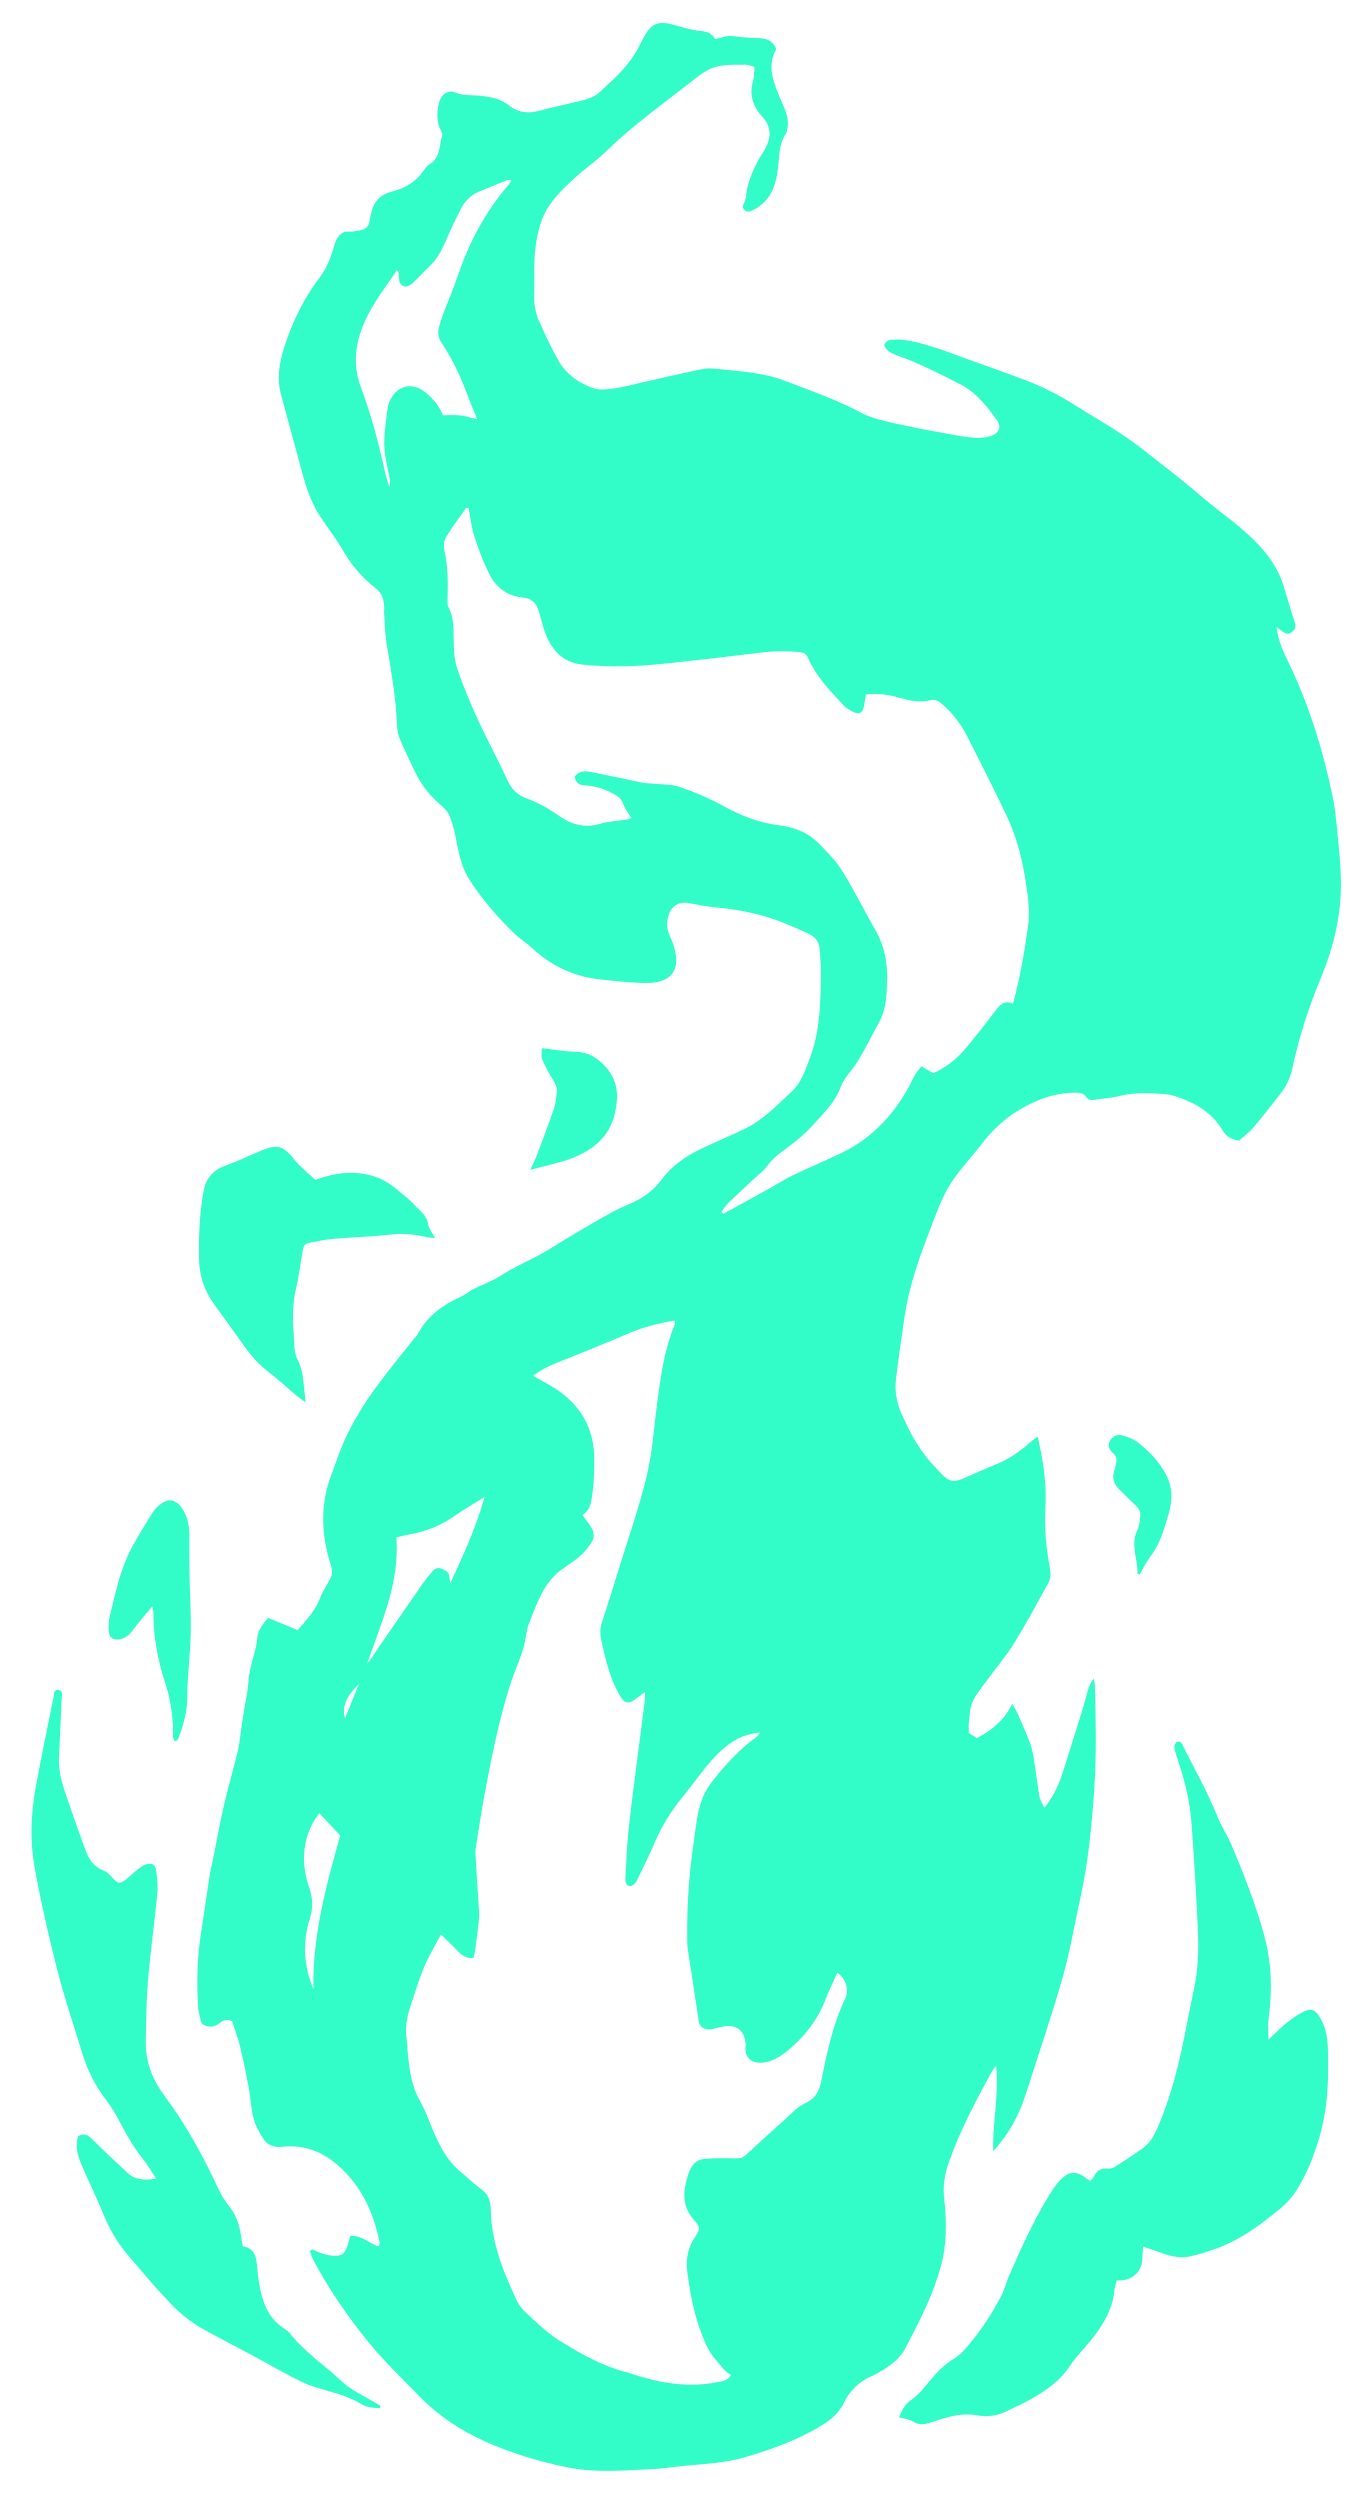
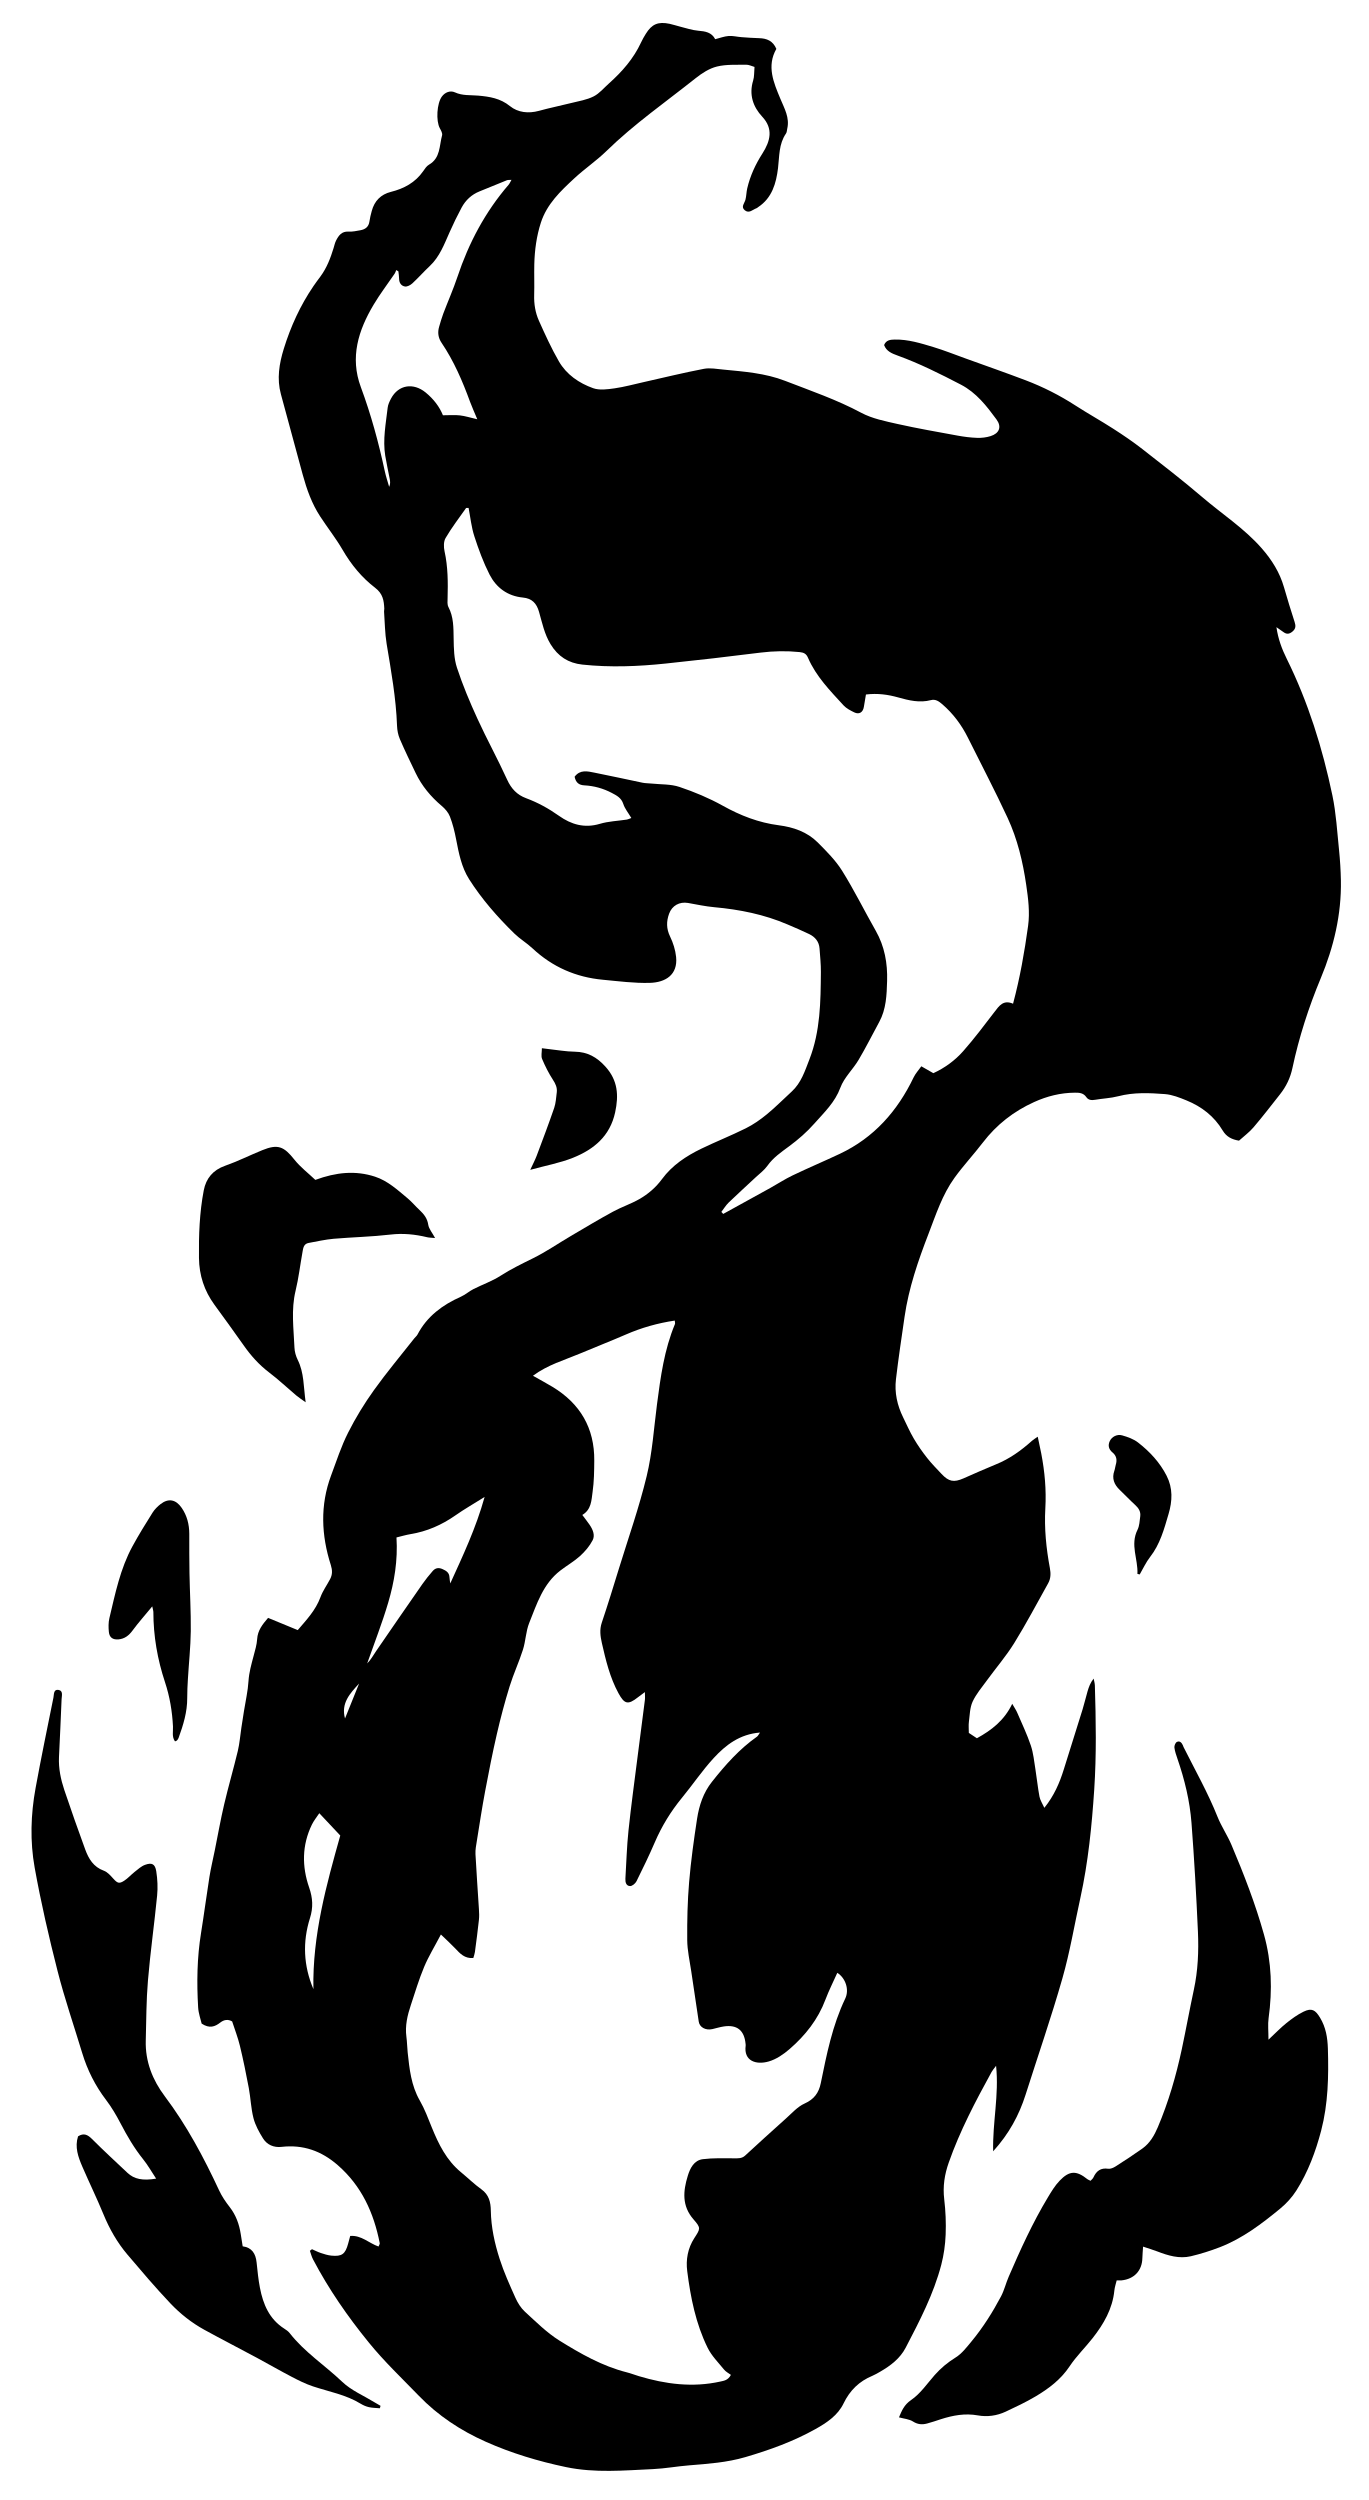
<svg xmlns="http://www.w3.org/2000/svg" id="Layer_1" data-name="Layer 1" version="1.1" viewBox="0 0 346 632">
  <defs>
    <style>
      .cls-1 {
-         fill: #32FCC7;
+         fill: #000000;
        stroke-width: 0px;
      }
    </style>
  </defs>
  <g id="FIRE_01" data-name="FIRE 01">
    <path class="cls-1" d="M78.89,568.61c.74.32,1.46.7,2.22.95.86.29,1.75.57,2.64.66,2.68.27,3.54-.37,4.26-3.03.17-.63.33-1.26.52-1.94,2.82-.24,4.76,1.85,7.16,2.67.16-.4.35-.64.31-.84-1.51-7.68-4.58-14.48-10.64-19.75-4.12-3.59-8.74-5.22-14.18-4.6-1.95.22-3.67-.5-4.7-2.16-.99-1.6-1.94-3.31-2.4-5.1-.64-2.47-.71-5.08-1.18-7.6-.67-3.58-1.4-7.15-2.25-10.68-.5-2.08-1.29-4.1-1.96-6.17-1.07-.63-2.09-.43-3,.28-1.34,1.04-2.7,1.59-4.71.27-.24-1.07-.8-2.57-.89-4.1-.37-6.28-.28-12.55.73-18.79.76-4.71,1.37-9.45,2.12-14.17.36-2.26.91-4.5,1.36-6.75.79-3.89,1.47-7.8,2.38-11.66,1.06-4.51,2.36-8.96,3.44-13.46.45-1.9.6-3.87.89-5.81.22-1.44.44-2.88.67-4.31.4-2.52.99-5.02,1.14-7.55.14-2.19.73-4.23,1.28-6.31.37-1.42.82-2.86.91-4.31.13-2.16,1.31-3.66,2.76-5.35,2.44,1.01,4.87,2.01,7.5,3.09,2.17-2.55,4.52-4.99,5.74-8.32.59-1.61,1.64-3.04,2.44-4.57.6-1.14.6-2.24.18-3.56-2.41-7.53-2.74-15.11.07-22.64,1.35-3.63,2.55-7.35,4.29-10.8,1.88-3.74,4.1-7.36,6.54-10.77,3.22-4.5,6.79-8.75,10.21-13.1.26-.33.61-.59.8-.95,2.41-4.62,6.32-7.5,10.97-9.57,1.12-.5,2.07-1.37,3.18-1.93,2.27-1.15,4.73-2,6.85-3.37,2.65-1.7,5.44-3.05,8.25-4.44,3.29-1.63,6.34-3.74,9.52-5.61,3.53-2.08,7.05-4.19,10.65-6.15,2.16-1.18,4.54-1.96,6.67-3.18,2.22-1.27,4.18-2.95,5.72-5.05,2.57-3.49,6.08-5.81,9.9-7.67,3.72-1.8,7.58-3.33,11.28-5.17,1.91-.95,3.7-2.2,5.35-3.56,2.18-1.78,4.15-3.81,6.24-5.71,2.43-2.22,3.36-5.23,4.51-8.18,2.77-7.13,2.83-14.59,2.89-22.05.02-1.98-.2-3.97-.34-5.95-.12-1.75-1.12-2.93-2.63-3.66-1.79-.86-3.61-1.64-5.44-2.42-5.93-2.55-12.15-3.79-18.55-4.37-2.22-.2-4.42-.68-6.62-1.07-2.17-.38-4.05.67-4.79,2.71-.71,1.96-.71,3.8.24,5.76.78,1.6,1.35,3.41,1.53,5.18.46,4.54-2.71,6.44-6.64,6.55-3.95.11-7.92-.42-11.88-.79-6.81-.63-12.76-3.23-17.79-7.94-1.44-1.35-3.19-2.38-4.6-3.76-4.27-4.18-8.21-8.67-11.42-13.72-1.93-3.04-2.61-6.59-3.29-10.11-.37-1.94-.85-3.88-1.56-5.72-.39-1.02-1.22-1.98-2.08-2.7-2.77-2.34-5.02-5.05-6.59-8.32-1.36-2.84-2.74-5.67-3.98-8.56-.45-1.04-.68-2.24-.72-3.38-.25-6.99-1.49-13.84-2.63-20.71-.44-2.68-.45-5.43-.65-8.15-.02-.24.07-.5.06-.74-.1-2.06-.34-3.77-2.33-5.29-3.35-2.56-6.05-5.85-8.21-9.58-1.7-2.93-3.83-5.61-5.68-8.46-2.1-3.22-3.38-6.81-4.39-10.5-1.84-6.79-3.66-13.58-5.52-20.36-1.08-3.92-.43-7.78.72-11.5,1.74-5.63,4.18-10.99,7.53-15.89.56-.82,1.15-1.61,1.74-2.4,1.6-2.17,2.54-4.63,3.32-7.18.19-.63.33-1.3.62-1.88.65-1.29,1.43-2.39,3.18-2.28.98.06,1.98-.17,2.96-.34,1.24-.22,2.11-.84,2.3-2.21.13-.9.35-1.79.59-2.67.68-2.53,2.29-4.18,4.83-4.82,3.32-.83,6.16-2.35,8.16-5.22.42-.61.87-1.31,1.48-1.66,2.93-1.69,2.58-4.8,3.31-7.42.14-.51-.27-1.24-.57-1.79-1.02-1.86-.76-6.31.53-8.03.76-1.02,2.06-1.6,3.29-1.04,1.91.88,3.9.65,5.86.82,2.9.26,5.61.67,8.07,2.67,1.99,1.61,4.65,1.91,7.31,1.18,2.7-.75,5.45-1.29,8.16-1.98,1.91-.48,3.93-.79,5.66-1.67,1.49-.75,2.63-2.18,3.92-3.32,3.3-2.95,6.18-6.24,8.06-10.3.35-.75.76-1.48,1.2-2.18,1.52-2.48,3.12-3.16,6.03-2.55.89.19,1.76.49,2.64.71,1.51.37,3.02.9,4.55,1.03,1.81.15,3.44.4,4.33,2.15,1.22-.31,2.29-.73,3.4-.81,1.06-.08,2.14.21,3.22.29,1.49.11,2.98.22,4.47.26,1.97.04,3.53.7,4.37,2.71-2.49,4.37-.69,8.52,1.03,12.64,1.01,2.43,2.38,4.76,1.72,7.56-.09.4-.09.88-.31,1.19-1.85,2.68-1.65,5.75-2.02,8.78-.46,3.77-1.49,7.51-5.02,9.83-.14.09-.26.23-.41.28-.96.33-1.87,1.42-2.96.52-1.07-.87-.07-1.77.16-2.67.24-.93.23-1.93.45-2.87.74-3.16,2.06-6.03,3.83-8.8,2.05-3.2,2.78-6.3-.02-9.3-2.35-2.52-3.41-5.61-2.31-9.17.31-1,.22-2.12.34-3.43-.72-.2-1.41-.57-2.09-.56-2.48.05-5.04-.12-7.4.46-1.93.47-3.8,1.68-5.38,2.94-7.59,6.04-15.58,11.6-22.55,18.41-2.55,2.49-5.54,4.5-8.15,6.93-3.46,3.21-6.92,6.48-8.44,11.19-1.1,3.42-1.57,6.95-1.66,10.53-.06,2.57.05,5.15-.03,7.73-.07,2.29.29,4.51,1.21,6.56,1.56,3.47,3.14,6.96,5.04,10.25,1.93,3.35,5.11,5.51,8.67,6.78,1.61.57,3.63.28,5.41.03,2.46-.35,4.87-1.02,7.29-1.56,5.09-1.14,10.16-2.39,15.28-3.37,1.57-.3,3.29.04,4.93.19,5.28.51,10.6.91,15.61,2.85,6.48,2.51,13.06,4.76,19.24,8.07,2.79,1.49,6.08,2.13,9.21,2.84,5.01,1.12,10.08,2,15.14,2.93,1.63.3,3.29.51,4.94.57,1.14.04,2.33-.1,3.41-.44,2.19-.68,2.88-2.33,1.49-4.22-2.5-3.4-5.09-6.76-8.99-8.79-5.23-2.72-10.49-5.36-16.04-7.37-1.4-.51-2.8-1.06-3.38-2.64.52-1.27,1.56-1.37,2.68-1.39,3.38-.07,6.56.93,9.73,1.88,2.77.84,5.47,1.92,8.19,2.9,5.06,1.83,10.14,3.6,15.17,5.51,4.43,1.68,8.64,3.82,12.63,6.4,3.13,2.02,6.4,3.84,9.54,5.86,2.51,1.61,4.98,3.29,7.33,5.12,5.1,3.98,10.23,7.94,15.14,12.14,5.03,4.31,10.64,7.92,15.06,12.97,2.56,2.93,4.54,6.09,5.62,9.83.85,2.94,1.74,5.88,2.69,8.79.32.98.31,1.71-.55,2.42-.76.63-1.44.74-2.23.16-.52-.39-1.07-.75-1.82-1.27.43,3,1.4,5.56,2.6,7.98,5.44,11,9.05,22.61,11.55,34.56.95,4.52,1.2,9.19,1.68,13.8.26,2.55.42,5.13.47,7.69.15,8.6-1.8,16.81-5.08,24.68-3.07,7.37-5.51,14.92-7.17,22.72-.53,2.51-1.58,4.69-3.15,6.67-2.22,2.8-4.38,5.64-6.7,8.35-1.06,1.25-2.43,2.24-3.66,3.36-1.81-.3-3.18-.98-4.12-2.56-2.15-3.61-5.33-6.06-9.17-7.62-1.74-.71-3.57-1.44-5.4-1.59-3.94-.3-7.91-.49-11.84.54-1.91.5-3.92.56-5.87.9-.91.16-1.69.07-2.21-.69-.72-1.05-1.77-1.12-2.86-1.11-3.62.02-7.05.88-10.33,2.37-5.16,2.34-9.49,5.71-12.95,10.23-2.32,3.03-4.94,5.83-7.17,8.92-3.09,4.28-4.7,9.3-6.58,14.18-2.63,6.81-5,13.71-6.05,20.97-.76,5.25-1.55,10.49-2.17,15.76-.4,3.37.31,6.61,1.82,9.67.88,1.78,1.67,3.62,2.68,5.33,1,1.71,2.15,3.35,3.37,4.9,1.12,1.43,2.41,2.73,3.66,4.06,1.83,1.95,3.1,2.18,5.53,1.12,2.73-1.19,5.45-2.43,8.22-3.55,3.44-1.39,6.37-3.5,9.11-5.96.36-.32.78-.56,1.45-1.03.33,1.57.63,2.9.89,4.25.88,4.58,1.3,9.17,1.03,13.86-.29,5.07.22,10.12,1.15,15.11.26,1.38.23,2.64-.44,3.84-2.83,5.06-5.54,10.21-8.59,15.14-2.05,3.3-4.62,6.28-6.91,9.43-1.27,1.74-2.71,3.43-3.6,5.36-.69,1.51-.71,3.35-.93,5.05-.12.9-.02,1.82-.02,2.84.69.46,1.37.91,2.04,1.35,3.69-2.03,6.92-4.49,8.93-8.71.6,1.05,1.01,1.63,1.28,2.28,1.18,2.74,2.47,5.44,3.42,8.26.65,1.93.84,4.03,1.17,6.06.37,2.29.59,4.6,1.02,6.87.17.91.74,1.74,1.23,2.83,2.48-3.08,3.86-6.31,4.92-9.72,1.57-5.07,3.18-10.11,4.75-15.18.46-1.5.81-3.03,1.25-4.54.32-1.09.69-2.16,1.54-3.23.11.57.29,1.14.31,1.71.27,8.79.42,17.59-.16,26.35-.61,9.18-1.52,18.35-3.5,27.37-1.5,6.79-2.64,13.68-4.55,20.36-2.82,9.88-6.19,19.6-9.3,29.39-1.65,5.2-4.19,9.89-8.2,14.32-.18-7.31,1.51-14.19.74-21.62-.55.75-.9,1.13-1.14,1.57-4.07,7.42-8.02,14.9-10.83,22.91-1.06,3-1.53,6.04-1.14,9.27.35,2.95.48,5.96.36,8.94-.1,2.54-.46,5.13-1.1,7.59-1.94,7.43-5.47,14.2-8.99,20.96-1.43,2.75-3.8,4.55-6.42,6.07-.65.37-1.29.76-1.98,1.05-3.36,1.39-5.72,3.68-7.33,7.02-1.44,2.99-4.24,4.87-7.09,6.46-5.6,3.13-11.57,5.29-17.73,7.09-4.67,1.37-9.42,1.69-14.2,2.08-3.05.24-6.09.81-9.14.95-7.34.33-14.64,1.03-22-.51-7.01-1.47-13.81-3.52-20.31-6.42-6.31-2.81-12.05-6.59-16.91-11.63-4.26-4.41-8.72-8.63-12.6-13.41-5.36-6.58-10.17-13.52-14.12-21.04-.36-.68-.54-1.45-.8-2.18.19-.14.38-.29.57-.43ZM111.47,489.02c-1.61,3.08-3.14,5.56-4.25,8.22-1.31,3.13-2.28,6.39-3.35,9.61-.87,2.61-1.51,5.26-1.13,8.06.18,1.31.18,2.64.32,3.95.45,4.19.88,8.35,3.06,12.15,1.23,2.14,2.11,4.5,3.04,6.81,1.73,4.26,3.73,8.32,7.38,11.32,1.73,1.42,3.33,3.01,5.15,4.31,1.93,1.38,2.36,3.27,2.39,5.41.07,4.18.96,8.24,2.22,12.17,1.08,3.38,2.56,6.64,4.01,9.88.57,1.26,1.36,2.54,2.37,3.47,2.8,2.56,5.54,5.32,8.73,7.31,5.33,3.31,10.83,6.46,17.02,8.03,1.04.26,2.05.66,3.08.97,6.75,2.03,13.58,2.92,20.58,1.37.94-.21,1.95-.31,2.68-1.69-.57-.43-1.28-.78-1.73-1.34-1.46-1.79-3.16-3.49-4.16-5.53-2.99-6.08-4.3-12.68-5.15-19.35-.37-2.9.14-5.8,1.79-8.35,1.55-2.4,1.72-2.54-.19-4.73-3-3.42-2.64-7.18-1.46-11.02.58-1.9,1.56-3.93,3.81-4.21,2.61-.33,5.27-.22,7.91-.22,1.01,0,1.93.09,2.78-.69,3.4-3.14,6.83-6.25,10.28-9.34,1.53-1.36,2.96-3.02,4.76-3.82,2.42-1.08,3.59-2.73,4.08-5.13,1.49-7.3,2.93-14.6,6.18-21.39,1.11-2.32.03-5.25-2-6.52-1,2.25-2.13,4.46-3,6.77-1.88,5.02-5.09,9.06-9.06,12.5-1.53,1.33-3.37,2.59-5.28,3.14-3.22.93-6.34-.14-5.83-3.96.02-.16,0-.33-.02-.5-.32-3.42-2.16-4.9-5.52-4.39-.98.15-1.93.45-2.89.67-1.71.38-3.23-.48-3.43-1.9-.62-4.25-1.28-8.5-1.9-12.75-.38-2.62-.99-5.24-1.01-7.86-.04-4.89.07-9.79.48-14.66.45-5.36,1.2-10.7,2.01-16.01.52-3.37,1.59-6.61,3.77-9.35,3.35-4.23,6.91-8.26,11.36-11.39.27-.19.42-.55.78-1.05-5.12.4-8.66,3.14-11.7,6.44-2.91,3.16-5.32,6.76-8.06,10.09-2.8,3.42-5.07,7.12-6.82,11.18-1.44,3.35-3.03,6.63-4.65,9.89-.28.56-1.07,1.22-1.61,1.21-.97-.02-1.24-.93-1.19-1.85.25-4.06.35-8.13.78-12.17.66-6.26,1.52-12.5,2.31-18.75.6-4.77,1.24-9.53,1.84-14.3.07-.54,0-1.1,0-1.97-.73.54-1.24.9-1.73,1.29-2.55,2.02-3.44,1.77-4.95-1-2.17-3.99-3.21-8.34-4.2-12.7-.38-1.7-.62-3.37-.02-5.14,1.53-4.55,2.94-9.14,4.35-13.73,2.39-7.75,5.1-15.43,7-23.31,1.43-5.92,1.82-12.1,2.61-18.17.9-6.9,1.83-13.79,4.54-20.28.08-.19-.02-.47-.05-.88-4.32.65-8.41,1.8-12.37,3.53-3.86,1.68-7.79,3.2-11.67,4.84-3.88,1.64-8.02,2.78-11.81,5.58,1.92,1.09,3.45,1.91,4.93,2.8,7.02,4.24,10.65,10.43,10.57,18.68-.02,2.63-.05,5.28-.42,7.87-.3,2.09-.28,4.46-2.6,5.84.64.86,1.25,1.63,1.81,2.44.83,1.2,1.46,2.66.81,3.93-.77,1.5-1.94,2.87-3.2,4.02-1.52,1.37-3.34,2.4-4.97,3.66-4.38,3.36-5.95,8.45-7.88,13.26-.85,2.12-.88,4.56-1.58,6.75-1,3.15-2.41,6.16-3.38,9.31-1.22,3.95-2.28,7.96-3.21,11.99-1.11,4.8-2.06,9.65-2.97,14.49-.78,4.14-1.41,8.31-2.08,12.47-.18,1.14-.42,2.3-.36,3.44.24,4.63.59,9.25.87,13.87.06.91.1,1.84,0,2.74-.29,2.71-.65,5.41-1.01,8.11-.07.53-.27,1.04-.41,1.53-2.21.17-3.36-1.15-4.56-2.42-1.07-1.13-2.22-2.17-3.64-3.54ZM145.26,196.36c1.41-1.89,3.3-1.37,5.04-1.03,4.06.79,8.08,1.71,12.13,2.54.72.15,1.48.13,2.22.21,2.39.25,4.91.11,7.13.86,3.75,1.26,7.46,2.81,10.91,4.73,4.48,2.5,9.09,4.3,14.2,4.96,3.67.47,7.17,1.67,9.85,4.36,2.21,2.22,4.49,4.5,6.14,7.13,3.07,4.92,5.64,10.14,8.51,15.18,2.25,3.95,3,8.22,2.87,12.67-.1,3.55-.22,7.13-1.99,10.38-1.74,3.19-3.36,6.46-5.22,9.59-1.43,2.41-3.66,4.46-4.6,7.01-1.38,3.74-4.07,6.24-6.55,9.05-1.93,2.19-4.08,4.06-6.41,5.78-1.98,1.47-4.02,2.85-5.49,4.93-.78,1.1-1.92,1.95-2.93,2.88-2.28,2.14-4.61,4.24-6.86,6.41-.71.69-1.24,1.58-1.85,2.37l.47.51c3.97-2.19,7.95-4.37,11.91-6.57,1.88-1.04,3.69-2.24,5.62-3.16,3.96-1.9,8.01-3.61,11.98-5.48,8.63-4.08,14.54-10.8,18.62-19.3.47-.98,1.24-1.81,1.95-2.81,1.21.69,2.11,1.21,3.04,1.74,2.89-1.33,5.46-3.2,7.54-5.56,2.79-3.16,5.33-6.55,7.9-9.9,1.2-1.57,2.25-3.17,4.71-2.1,1.76-6.6,2.9-13.11,3.8-19.66.48-3.46.03-6.93-.47-10.37-.85-5.85-2.22-11.59-4.7-16.94-3.17-6.84-6.68-13.52-10.04-20.28-1.61-3.23-3.72-6.07-6.46-8.44-.86-.74-1.71-1.37-2.89-1.06-2.86.75-5.57.08-8.31-.69-2.55-.71-5.16-1.09-8.12-.73-.18,1.05-.36,2.07-.52,3.1-.21,1.4-1.18,2.03-2.43,1.42-.96-.47-1.98-.99-2.69-1.75-3.41-3.72-6.98-7.34-9.02-12.08-.41-.96-1.02-1.3-2.07-1.41-3.32-.34-6.59-.28-9.91.13-7.97,1.01-15.95,1.92-23.94,2.76-7.02.74-14.06,1.02-21.11.27-3.55-.38-6.16-2.07-8.04-5.16-1.55-2.55-2.12-5.39-2.91-8.16-.62-2.19-1.79-3.41-4.09-3.63-3.87-.37-6.73-2.5-8.43-5.83-1.57-3.08-2.77-6.37-3.84-9.67-.75-2.31-.99-4.78-1.45-7.16-.34.02-.59-.03-.65.05-1.76,2.49-3.62,4.93-5.16,7.55-.52.88-.51,2.29-.27,3.36.87,3.94.88,7.91.77,11.89-.02.74-.11,1.6.21,2.2,1.34,2.54,1.27,5.24,1.32,7.99.04,2.47.08,5.06.84,7.36,1.44,4.39,3.25,8.69,5.18,12.9,2.37,5.19,5.14,10.2,7.5,15.39,1.04,2.29,2.52,3.86,4.81,4.7,2.97,1.1,5.7,2.61,8.3,4.45,3.09,2.19,6.43,3.19,10.32,2.03,2.19-.66,4.56-.73,6.84-1.08.29-.04.57-.2,1.13-.4-.76-1.29-1.64-2.34-2.03-3.55-.5-1.56-1.7-2.15-2.93-2.8-2.15-1.13-4.46-1.77-6.89-1.9-1.36-.07-2.17-.64-2.49-2.18ZM129.3,45.47c-.56.04-.89-.01-1.17.1-2.31.92-4.59,1.89-6.9,2.81-2.02.81-3.52,2.22-4.53,4.09-1.1,2.04-2.11,4.13-3.05,6.25-1.35,3.03-2.49,6.16-4.99,8.52-1.51,1.42-2.89,2.98-4.41,4.39-.48.44-1.28.88-1.86.8-.96-.14-1.5-.93-1.5-2,0-.61-.11-1.22-.18-1.83-.18-.11-.36-.22-.54-.33-.13.31-.22.64-.4.91-1.77,2.61-3.7,5.12-5.31,7.83-3.87,6.49-6.04,13.32-3.24,20.85,2.57,6.93,4.5,14.03,6.05,21.24.29,1.34.73,2.65,1.11,3.98.34-.75.26-1.39.14-2.02-.37-1.95-.81-3.89-1.13-5.84-.66-4.08.15-8.11.61-12.14.09-.8.47-1.59.85-2.32,1.87-3.52,5.66-4.07,8.75-1.54,2.04,1.67,3.53,3.65,4.37,5.76,1.66,0,2.99-.12,4.29.03,1.32.15,2.61.57,4.4.98-.76-1.83-1.34-3.09-1.82-4.39-1.91-5.23-4.09-10.32-7.22-14.95-.85-1.26-1.03-2.61-.61-4.04.33-1.11.64-2.24,1.05-3.32,1.17-3.1,2.52-6.13,3.57-9.27,2.86-8.59,7.02-16.44,12.95-23.32.25-.29.4-.67.71-1.21ZM100.23,388.67c.36,5.82-.54,11.23-2.09,16.47-1.53,5.2-3.53,10.26-5.32,15.38.94-.93,1.53-2.05,2.24-3.09,3.89-5.67,7.79-11.34,11.72-16.98.8-1.15,1.69-2.24,2.61-3.3.66-.76,1.47-.93,2.46-.49.97.43,1.74.91,1.78,2.1.02.51.13,1.02.2,1.53,3.2-7.04,6.48-13.95,8.68-21.86-2.79,1.75-5.16,3.1-7.38,4.66-3.46,2.42-7.2,4.06-11.36,4.74-1.13.19-2.24.52-3.55.84ZM80.72,458.38c-.63.95-1.37,1.85-1.87,2.87-2.53,5.2-2.55,10.59-.69,15.94.91,2.63,1.05,5.02.2,7.71-1.9,6.02-1.65,12.03.87,17.95-.28-13.66,3.36-26.61,6.79-38.83-1.92-2.05-3.5-3.73-5.3-5.64ZM87.22,434.43c1.19-2.94,2.38-5.89,3.56-8.83-2.29,2.49-4.63,4.96-3.56,8.83Z" />
    <path class="cls-1" d="M227.26,611.11c.7-1.64,1.27-3.16,3.09-4.4,2.33-1.59,4.03-4.13,5.95-6.31,1.55-1.76,3.29-3.19,5.3-4.44,1.56-.97,2.77-2.57,3.98-4.03,2.91-3.51,5.34-7.37,7.47-11.39.83-1.57,1.24-3.35,1.95-4.99,2.96-6.85,6.04-13.63,9.89-20.03.89-1.48,1.8-3,2.98-4.23,2.49-2.61,4.27-2.61,7.04-.38.19.15.44.22.78.39.25-.28.59-.53.74-.87.74-1.63,1.85-2.45,3.74-2.17.57.08,1.29-.24,1.82-.57,2.31-1.47,4.6-2.97,6.83-4.56,1.87-1.34,3-3.3,3.88-5.38,2.69-6.35,4.61-12.95,6.05-19.68,1.07-5.02,1.98-10.07,3.06-15.09,1.04-4.83,1.24-9.72,1.03-14.6-.41-9.19-.93-18.38-1.63-27.55-.42-5.53-1.73-10.92-3.54-16.18-.32-.94-.66-1.89-.78-2.86-.06-.45.24-1.21.6-1.41.71-.39,1.23.14,1.53.81.07.15.11.32.18.46,2.93,5.85,6.16,11.55,8.59,17.64.98,2.45,2.51,4.69,3.54,7.13,3.13,7.4,6.03,14.87,8.2,22.63,1.96,7,2.15,14.02,1.17,21.16-.22,1.59-.03,3.24-.03,5.42,1.8-1.68,3.09-3.04,4.54-4.2,1.35-1.08,2.78-2.13,4.33-2.88,2.07-1.01,2.99-.43,4.16,1.51,1.48,2.44,1.9,5.04,1.99,7.83.21,6.98.07,13.94-1.7,20.73-1.39,5.3-3.31,10.45-6.25,15.11-1.09,1.73-2.54,3.32-4.12,4.62-4.68,3.85-9.51,7.52-15.23,9.74-2.39.92-4.85,1.7-7.34,2.29-2.93.69-5.74-.16-8.49-1.22-1.06-.41-2.16-.73-3.59-1.21-.07,1.15-.16,2.02-.18,2.88-.06,3.17-2.05,5.32-5.28,5.65-.32.03-.65,0-1.21,0-.2.84-.5,1.69-.59,2.56-.46,4.64-2.7,8.47-5.48,12.02-1.89,2.41-4.12,4.58-5.81,7.11-2.24,3.37-5.31,5.68-8.67,7.67-2.42,1.43-4.97,2.64-7.52,3.83-2.23,1.04-4.67,1.37-7.04.94-3.24-.58-6.26-.01-9.29.95-1.18.38-2.35.8-3.55,1.11-1.23.32-2.35.25-3.54-.51-.97-.62-2.28-.7-3.54-1.05Z" />
    <path class="cls-1" d="M39.49,550.79c-1.23-1.86-2.15-3.5-3.32-4.95-2.25-2.8-4.03-5.86-5.69-9.04-1.07-2.05-2.25-4.07-3.65-5.91-2.75-3.61-4.74-7.57-6.05-11.89-2.09-6.9-4.44-13.72-6.22-20.7-2.21-8.66-4.22-17.39-5.8-26.18-1.19-6.63-.99-13.41.23-20.07,1.4-7.66,2.98-15.28,4.52-22.91.16-.81,0-2.18,1.33-1.92,1.17.23.77,1.49.73,2.34-.19,4.89-.43,9.77-.66,14.65-.13,2.87.46,5.63,1.35,8.31,1.68,5.02,3.46,10.01,5.27,14.99.87,2.38,2.09,4.46,4.73,5.41.93.34,1.7,1.25,2.41,2.03,1.01,1.11,1.45,1.33,2.72.5.96-.62,1.74-1.52,2.65-2.24.83-.65,1.66-1.43,2.63-1.78,1.72-.63,2.54-.22,2.83,1.62.32,2.02.42,4.13.22,6.16-.7,7.17-1.72,14.31-2.32,21.49-.43,5.03-.41,10.09-.55,15.14-.15,5.29,1.7,9.97,4.81,14.1,5.57,7.4,9.87,15.5,13.76,23.85.69,1.48,1.64,2.87,2.65,4.16,1.58,2.03,2.4,4.33,2.79,6.82.15.98.31,1.96.49,3.1,2.36.31,3.29,1.88,3.52,4.08.23,2.14.43,4.29.84,6.4.8,4.18,2.38,7.94,6.18,10.35.49.31.99.66,1.34,1.11,3.76,4.83,8.92,8.15,13.29,12.32,2.28,2.18,5.41,3.48,8.15,5.17.5.31,1.02.59,1.53.89-.06.21-.11.41-.17.62-.92-.08-1.86-.08-2.76-.28-.72-.16-1.43-.47-2.06-.85-3.73-2.3-8.01-3.05-12.08-4.4-1.87-.62-3.67-1.52-5.42-2.44-2.94-1.53-5.8-3.19-8.72-4.76-4.44-2.39-8.93-4.69-13.35-7.12-3.2-1.76-6.08-4.04-8.57-6.67-3.76-3.97-7.3-8.14-10.84-12.31-2.59-3.05-4.55-6.5-6.08-10.22-1.67-4.06-3.6-8.01-5.34-12.04-1.05-2.44-1.95-4.95-1.08-7.65,1.45-.93,2.43-.42,3.52.66,2.93,2.93,5.97,5.74,8.99,8.58,1.66,1.56,3.83,2.04,7.26,1.44Z" />
    <path class="cls-1" d="M79.73,298.27c5.26-1.93,10.13-2.42,15.07-.81,3.24,1.06,5.69,3.35,8.24,5.47,1.08.9,1.98,2,3.01,2.96,1.1,1.03,1.97,2.09,2.21,3.72.16,1.05,1,2,1.73,3.36-.94-.09-1.47-.07-1.97-.19-3.07-.74-6.11-1.06-9.31-.68-4.75.56-9.56.65-14.34,1.06-2.13.19-4.24.67-6.36,1.06-1.26.23-1.37,1.33-1.54,2.3-.59,3.26-.97,6.57-1.75,9.79-1.16,4.79-.48,9.58-.28,14.37.04,1.05.36,2.16.83,3.11,1.61,3.23,1.45,6.73,2,10.71-1.04-.75-1.76-1.21-2.4-1.75-2.28-1.92-4.45-3.98-6.82-5.78-2.55-1.94-4.62-4.25-6.44-6.85-2.42-3.46-4.92-6.86-7.4-10.28-2.57-3.53-3.86-7.45-3.91-11.83-.07-5.73.13-11.45,1.21-17.09.58-3.01,2.32-5.14,5.41-6.22,3.2-1.12,6.25-2.66,9.4-3.94,3.92-1.59,5.43-.97,8.09,2.38,1.52,1.92,3.53,3.44,5.31,5.14Z" />
    <path class="cls-1" d="M38.49,406.09c-1.89,2.3-3.52,4.12-4.96,6.08-.94,1.28-2.02,2.14-3.61,2.27-1.4.11-2.26-.47-2.4-1.89-.11-1.14-.13-2.36.13-3.47,1.48-6.2,2.74-12.49,5.83-18.16,1.58-2.91,3.33-5.73,5.09-8.53.52-.82,1.26-1.56,2.03-2.16,1.98-1.53,3.85-1.18,5.31.93,1.37,1.97,1.93,4.19,1.94,6.57,0,3.32-.01,6.64.05,9.96.09,4.88.38,9.77.33,14.65-.05,4.05-.49,8.1-.73,12.15-.09,1.57-.18,3.15-.17,4.73.03,3.55-1,6.86-2.19,10.14-.08.23-.24.44-.4.62-.09.11-.27.14-.5.24-.84-1.16-.45-2.48-.51-3.75-.19-3.81-.81-7.56-2.01-11.19-1.92-5.79-2.95-11.71-2.95-17.81,0-.23-.09-.47-.28-1.38Z" />
    <path class="cls-1" d="M134.05,295.73c.67-1.46,1.21-2.47,1.61-3.52,1.52-4.03,3.04-8.06,4.44-12.13.42-1.23.48-2.6.65-3.91.15-1.21-.3-2.19-.98-3.22-1.07-1.65-1.97-3.44-2.73-5.25-.3-.73-.05-1.68-.05-2.71.74.09,1.2.16,1.67.21,2.22.24,4.43.64,6.65.67,3.23.05,5.58,1.38,7.74,3.77,3.15,3.48,3.39,7.24,2.46,11.56-1.3,6.01-5.38,9.36-10.62,11.47-3.33,1.34-6.93,1.98-10.86,3.07Z" />
    <path class="cls-1" d="M287.54,397.87c.19-3.71-1.88-7.33.02-11.13.5-1,.53-2.24.69-3.39.16-1.16-.36-2.05-1.22-2.84-1.35-1.23-2.6-2.57-3.92-3.82-1.45-1.37-2.1-2.94-1.39-4.92.17-.46.19-.98.34-1.45.38-1.22.21-2.29-.81-3.13-.96-.79-1.22-1.76-.7-2.88.5-1.08,1.82-1.82,3.12-1.45,1.41.4,2.89.92,4.02,1.8,2.96,2.3,5.5,5.02,7.23,8.41,1.61,3.15,1.46,6.39.49,9.67-1.12,3.81-2.14,7.64-4.67,10.87-1.05,1.34-1.75,2.93-2.62,4.41l-.59-.14Z" />
  </g>
</svg>
